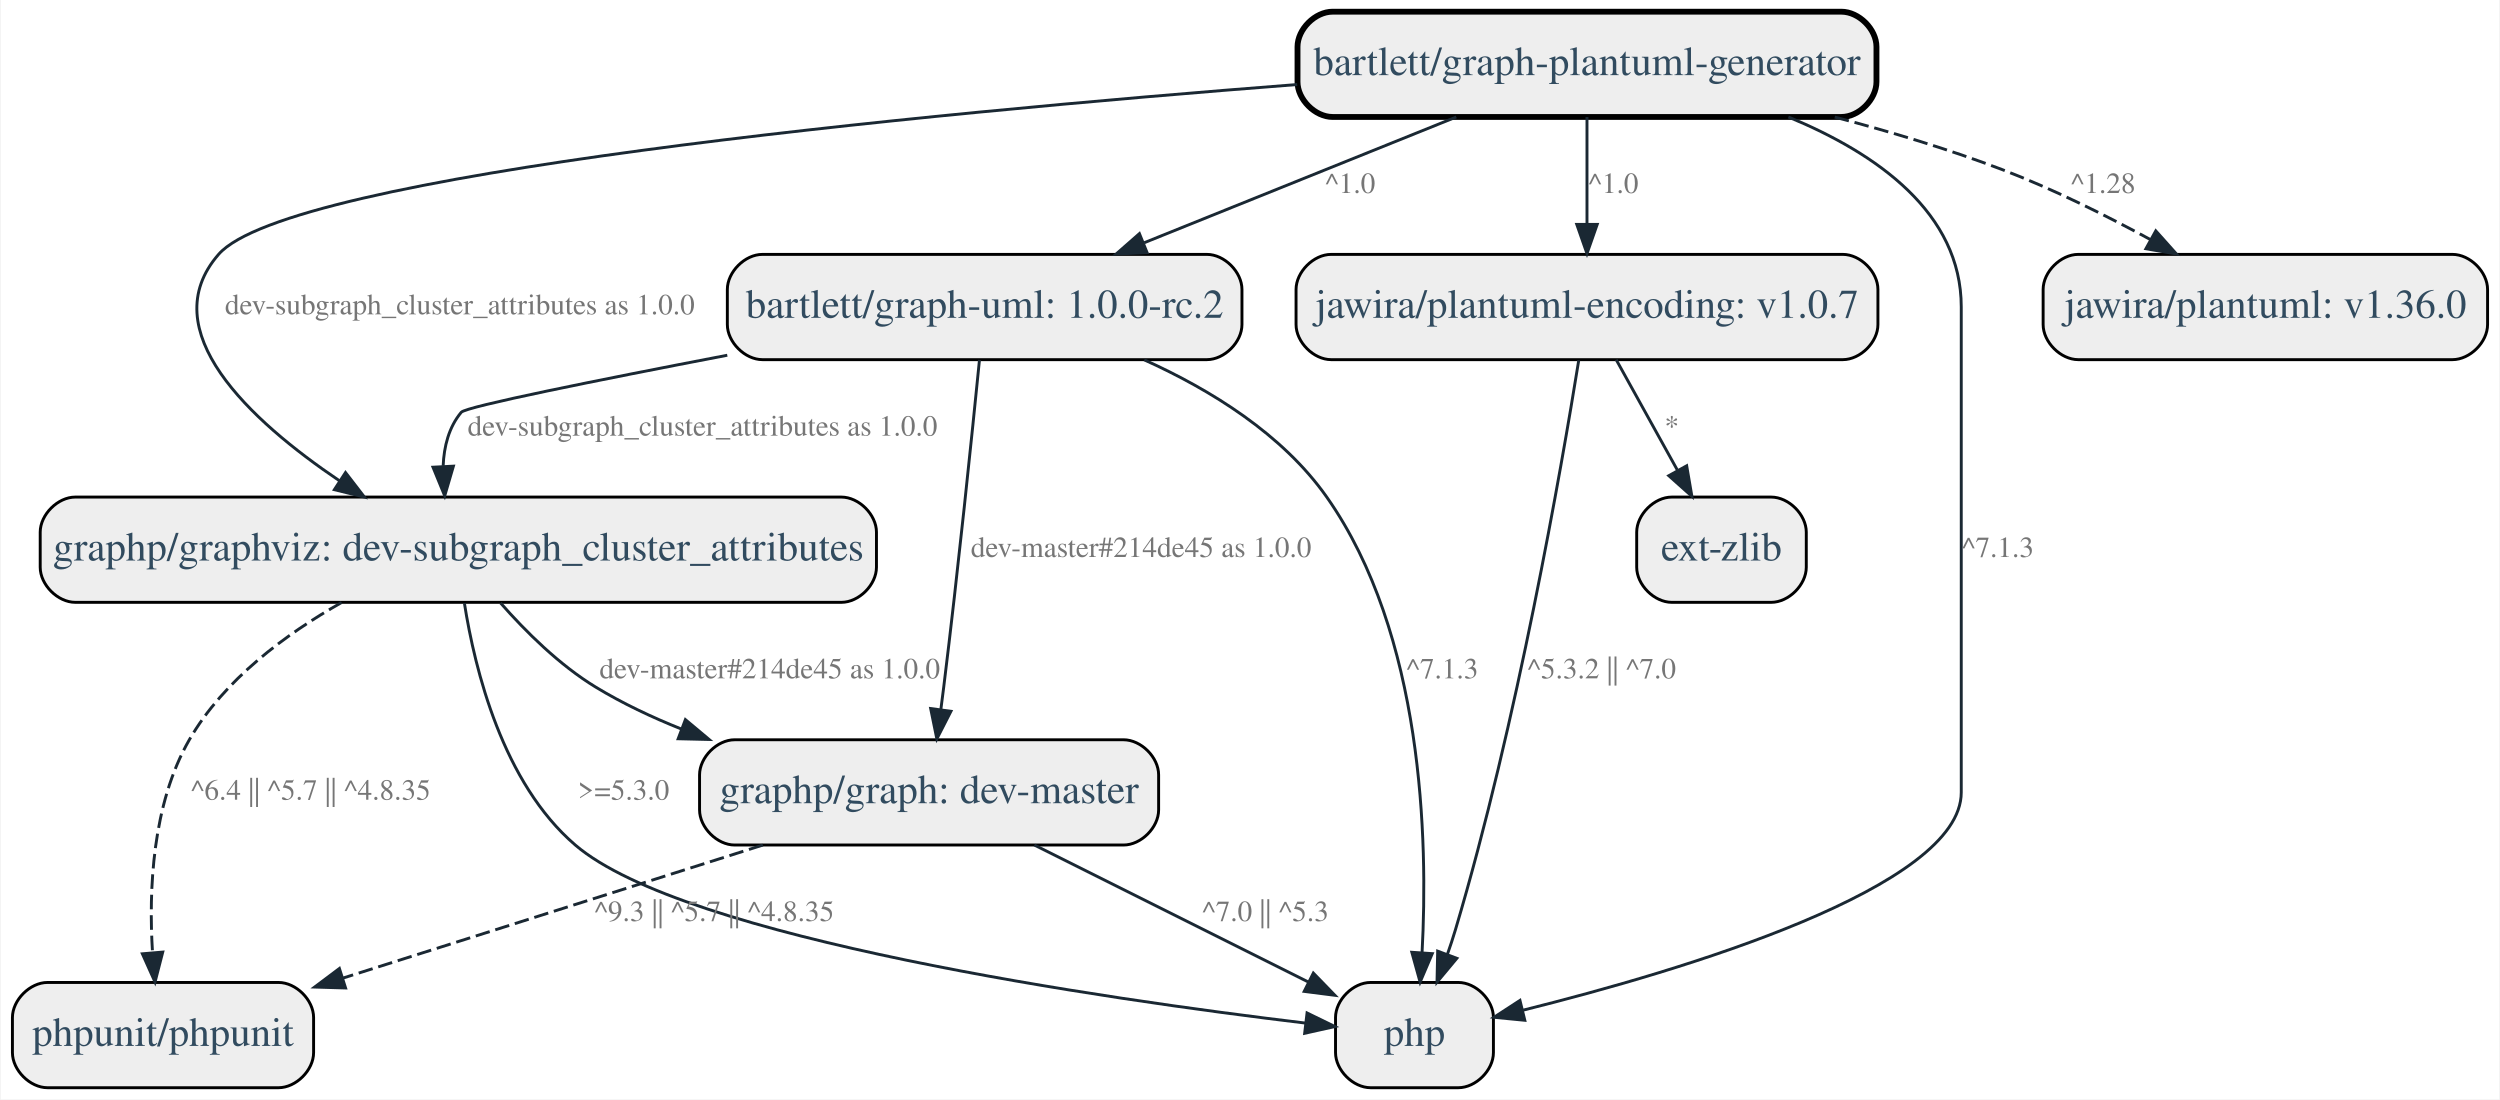
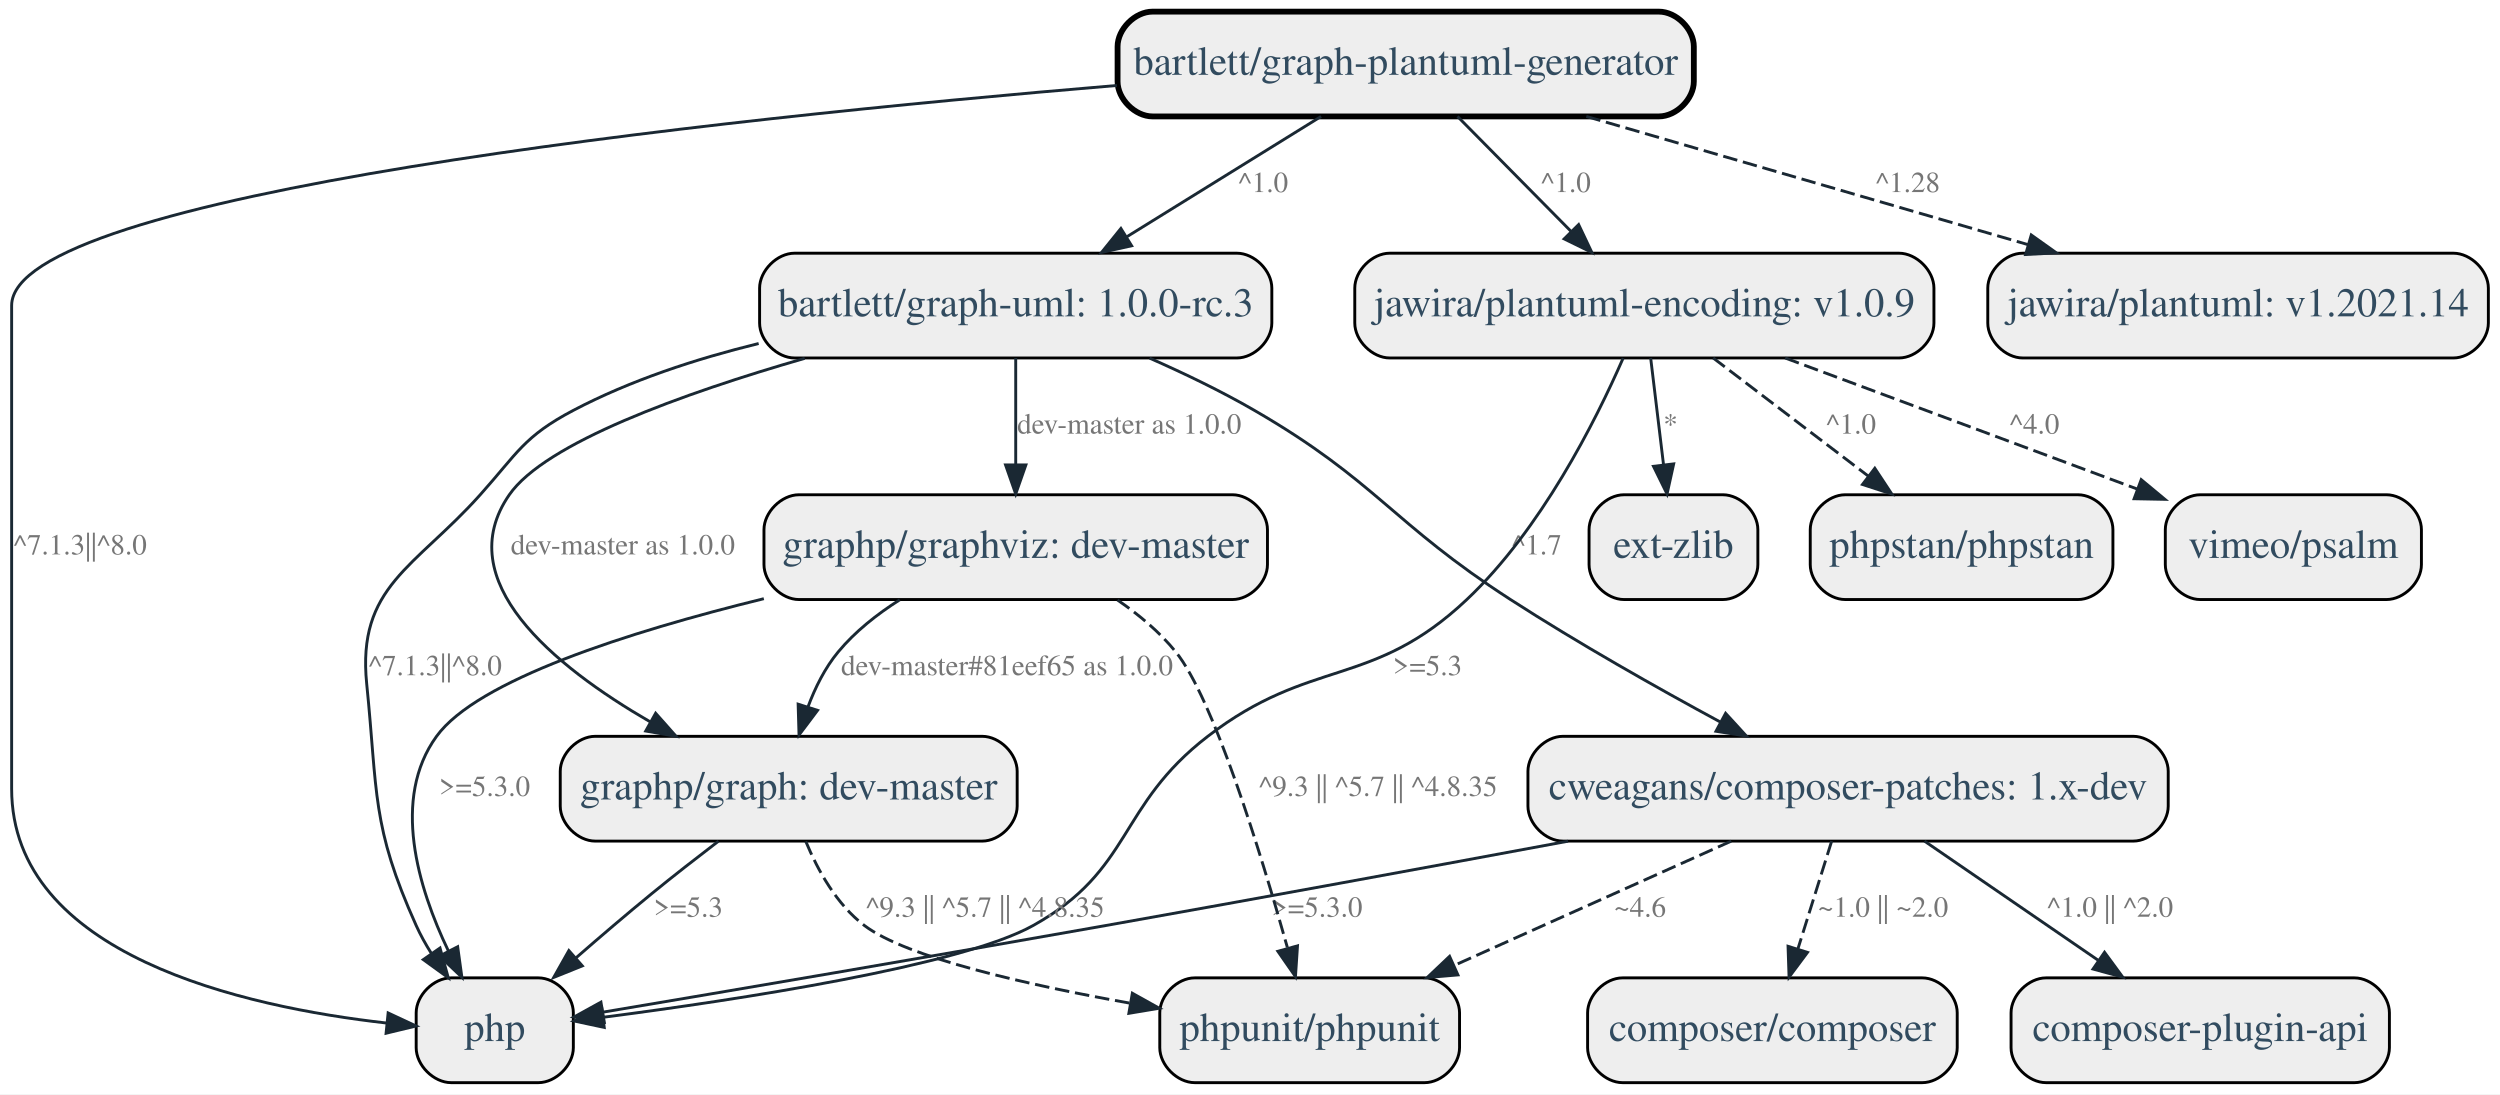
- <svg xmlns="http://www.w3.org/2000/svg" width="855pt" height="376pt" viewBox="0.00 0.00 854.50 376.00">
+ <svg xmlns="http://www.w3.org/2000/svg" width="859pt" height="376pt" viewBox="0.00 0.00 859.00 376.00">
  <g id="graph0" class="graph" transform="scale(1 1) rotate(0) translate(4 372)">
-     <polygon fill="#ffffff" stroke="transparent" points="-4,4 -4,-372 850.5,-372 850.5,4 -4,4" />
+     <polygon fill="#ffffff" stroke="transparent" points="-4,4 -4,-372 855,-372 855,4 -4,4" />
    <g id="node1" class="node">
-       <path fill="#eeeeee" stroke="#000000" stroke-width="2" d="M625.5,-368C625.5,-368 451.5,-368 451.5,-368 445.5,-368 439.5,-362 439.5,-356 439.5,-356 439.5,-344 439.5,-344 439.5,-338 445.5,-332 451.5,-332 451.5,-332 625.5,-332 625.5,-332 631.5,-332 637.5,-338 637.5,-344 637.5,-344 637.5,-356 637.5,-356 637.5,-362 631.5,-368 625.5,-368" />
-       <text text-anchor="middle" x="538.5" y="-346.3" font-family="Times,serif" font-size="14.00" fill="#314b5f">bartlett/graph-plantuml-generator</text>
+       <path fill="#eeeeee" stroke="#000000" stroke-width="2" d="M566,-368C566,-368 392,-368 392,-368 386,-368 380,-362 380,-356 380,-356 380,-344 380,-344 380,-338 386,-332 392,-332 392,-332 566,-332 566,-332 572,-332 578,-338 578,-344 578,-344 578,-356 578,-356 578,-362 572,-368 566,-368" />
+       <text text-anchor="middle" x="479" y="-346.3" font-family="Times,serif" font-size="14.00" fill="#314b5f">bartlett/graph-plantuml-generator</text>
    </g>
    <g id="node2" class="node">
-       <path fill="#eeeeee" stroke="#000000" d="M494.5,-36C494.5,-36 464.5,-36 464.5,-36 458.5,-36 452.5,-30 452.5,-24 452.5,-24 452.5,-12 452.5,-12 452.5,-6 458.5,0 464.5,0 464.5,0 494.5,0 494.5,0 500.5,0 506.5,-6 506.5,-12 506.5,-12 506.5,-24 506.5,-24 506.5,-30 500.5,-36 494.5,-36" />
-       <text text-anchor="middle" x="479.5" y="-14.3" font-family="Times,serif" font-size="14.00" fill="#314b5f">php</text>
+       <path fill="#eeeeee" stroke="#000000" d="M181,-36C181,-36 151,-36 151,-36 145,-36 139,-30 139,-24 139,-24 139,-12 139,-12 139,-6 145,0 151,0 151,0 181,0 181,0 187,0 193,-6 193,-12 193,-12 193,-24 193,-24 193,-30 187,-36 181,-36" />
+       <text text-anchor="middle" x="166" y="-14.3" font-family="Times,serif" font-size="14.00" fill="#314b5f">php</text>
    </g>
    <g id="edge1" class="edge">
-       <path fill="none" stroke="#1a2833" d="M607.371,-331.99C637.668,-319.51 666.5,-299.18 666.5,-267 666.5,-267 666.5,-267 666.5,-101 666.5,-68.549 571.231,-40.138 516.692,-26.532" />
-       <polygon fill="#1a2833" stroke="#1a2833" points="517.236,-23.062 506.691,-24.088 515.575,-29.862 517.236,-23.062" />
-       <text text-anchor="middle" x="679" y="-181.5" font-family="Times,serif" font-size="10.00" fill="#767676">^7.1.3</text>
+       <path fill="none" stroke="#1a2833" d="M379.751,-342.636C239.449,-330.868 0,-305.19 0,-267 0,-267 0,-267 0,-101 0,-43.815 79.784,-26.027 128.728,-20.496" />
+       <polygon fill="#1a2833" stroke="#1a2833" points="129.361,-23.95 138.96,-19.465 128.659,-16.985 129.361,-23.95" />
+       <text text-anchor="middle" x="23.5" y="-181.5" font-family="Times,serif" font-size="10.00" fill="#767676">^7.1.3||^8.0</text>
    </g>
    <g id="node3" class="node">
-       <path fill="#eeeeee" stroke="#000000" d="M408.5,-285C408.5,-285 256.5,-285 256.5,-285 250.5,-285 244.5,-279 244.5,-273 244.5,-273 244.5,-261 244.5,-261 244.5,-255 250.5,-249 256.5,-249 256.5,-249 408.5,-249 408.5,-249 414.5,-249 420.5,-255 420.5,-261 420.5,-261 420.5,-273 420.5,-273 420.5,-279 414.5,-285 408.5,-285" />
-       <text text-anchor="middle" x="332.5" y="-263.3" font-family="Times,serif" font-size="14.00" fill="#314b5f">bartlett/graph-uml: 1.0.0-rc.2</text>
+       <path fill="#eeeeee" stroke="#000000" d="M421,-285C421,-285 269,-285 269,-285 263,-285 257,-279 257,-273 257,-273 257,-261 257,-261 257,-255 263,-249 269,-249 269,-249 421,-249 421,-249 427,-249 433,-255 433,-261 433,-261 433,-273 433,-273 433,-279 427,-285 421,-285" />
+       <text text-anchor="middle" x="345" y="-263.3" font-family="Times,serif" font-size="14.00" fill="#314b5f">bartlett/graph-uml: 1.0.0-rc.3</text>
    </g>
    <g id="edge2" class="edge">
-       <path fill="none" stroke="#1a2833" d="M493.801,-331.99C462.46,-319.363 420.381,-302.408 387.06,-288.983" />
-       <polygon fill="#1a2833" stroke="#1a2833" points="388.05,-285.609 377.467,-285.118 385.434,-292.101 388.05,-285.609" />
-       <text text-anchor="middle" x="457.5" y="-306" font-family="Times,serif" font-size="10.00" fill="#767676">^1.0</text>
+       <path fill="none" stroke="#1a2833" d="M449.924,-331.99C430.392,-319.892 404.448,-303.822 383.246,-290.69" />
+       <polygon fill="#1a2833" stroke="#1a2833" points="384.826,-287.552 374.482,-285.261 381.14,-293.502 384.826,-287.552" />
+       <text text-anchor="middle" x="430" y="-306" font-family="Times,serif" font-size="10.00" fill="#767676">^1.0</text>
    </g>
    <g id="node4" class="node">
-       <path fill="#eeeeee" stroke="#000000" d="M283.5,-202C283.5,-202 21.5,-202 21.5,-202 15.5,-202 9.5,-196 9.5,-190 9.5,-190 9.5,-178 9.5,-178 9.5,-172 15.5,-166 21.5,-166 21.5,-166 283.5,-166 283.5,-166 289.5,-166 295.5,-172 295.5,-178 295.5,-178 295.5,-190 295.5,-190 295.5,-196 289.5,-202 283.5,-202" />
-       <text text-anchor="middle" x="152.5" y="-180.3" font-family="Times,serif" font-size="14.00" fill="#314b5f">graphp/graphviz: dev-subgraph_cluster_attributes</text>
+       <path fill="#eeeeee" stroke="#000000" d="M648.5,-285C648.5,-285 473.5,-285 473.5,-285 467.5,-285 461.5,-279 461.5,-273 461.5,-273 461.5,-261 461.5,-261 461.5,-255 467.5,-249 473.5,-249 473.5,-249 648.5,-249 648.5,-249 654.5,-249 660.5,-255 660.5,-261 660.5,-261 660.5,-273 660.5,-273 660.5,-279 654.5,-285 648.5,-285" />
+       <text text-anchor="middle" x="561" y="-263.3" font-family="Times,serif" font-size="14.00" fill="#314b5f">jawira/plantuml-encoding: v1.0.9</text>
    </g>
    <g id="edge3" class="edge">
-       <path fill="none" stroke="#1a2833" d="M439.389,-343.093C309.238,-332.998 94.353,-312.395 70.5,-285 47.928,-259.076 81.175,-228.279 111.85,-207.566" />
-       <polygon fill="#1a2833" stroke="#1a2833" points="113.918,-210.395 120.385,-202.003 110.096,-204.531 113.918,-210.395" />
-       <text text-anchor="middle" x="153" y="-264.5" font-family="Times,serif" font-size="10.00" fill="#767676">dev-subgraph_cluster_attributes as 1.0.0</text>
+       <path fill="none" stroke="#1a2833" d="M496.793,-331.99C508.212,-320.432 523.212,-305.249 535.841,-292.466" />
+       <polygon fill="#1a2833" stroke="#1a2833" points="538.42,-294.835 542.959,-285.261 533.441,-289.915 538.42,-294.835" />
+       <text text-anchor="middle" x="534" y="-306" font-family="Times,serif" font-size="10.00" fill="#767676">^1.0</text>
    </g>
    <g id="node5" class="node">
-       <path fill="#eeeeee" stroke="#000000" d="M626,-285C626,-285 451,-285 451,-285 445,-285 439,-279 439,-273 439,-273 439,-261 439,-261 439,-255 445,-249 451,-249 451,-249 626,-249 626,-249 632,-249 638,-255 638,-261 638,-261 638,-273 638,-273 638,-279 632,-285 626,-285" />
-       <text text-anchor="middle" x="538.5" y="-263.3" font-family="Times,serif" font-size="14.00" fill="#314b5f">jawira/plantuml-encoding: v1.0.7</text>
+       <path fill="#eeeeee" stroke="#000000" d="M839,-285C839,-285 691,-285 691,-285 685,-285 679,-279 679,-273 679,-273 679,-261 679,-261 679,-255 685,-249 691,-249 691,-249 839,-249 839,-249 845,-249 851,-255 851,-261 851,-261 851,-273 851,-273 851,-279 845,-285 839,-285" />
+       <text text-anchor="middle" x="765" y="-263.3" font-family="Times,serif" font-size="14.00" fill="#314b5f">jawira/plantuml: v1.2021.14</text>
    </g>
    <g id="edge4" class="edge">
-       <path fill="none" stroke="#1a2833" d="M538.5,-331.99C538.5,-321.296 538.5,-307.499 538.5,-295.371" />
-       <polygon fill="#1a2833" stroke="#1a2833" points="542,-295.261 538.5,-285.261 535,-295.261 542,-295.261" />
-       <text text-anchor="middle" x="547.5" y="-306" font-family="Times,serif" font-size="10.00" fill="#767676">^1.0</text>
+       <path fill="none" stroke="#1a2833" stroke-dasharray="5,2" d="M541.058,-331.99C585.691,-319.037 646.009,-301.532 692.801,-287.953" />
+       <polygon fill="#1a2833" stroke="#1a2833" points="693.942,-291.266 702.57,-285.118 691.991,-284.544 693.942,-291.266" />
+       <text text-anchor="middle" x="651.5" y="-306" font-family="Times,serif" font-size="10.00" fill="#767676">^1.28</text>
+     </g>
+     <g id="edge8" class="edge">
+       <path fill="none" stroke="#1a2833" d="M256.671,-253.97C235.07,-248.68 212.559,-241.292 193,-231 176.015,-222.062 173.8,-216.302 161,-202 138.533,-176.895 118.603,-170.518 122,-137 125.797,-99.537 123.551,-88.34 139,-54 140.454,-50.767 142.242,-47.549 144.198,-44.443" />
+       <polygon fill="#1a2833" stroke="#1a2833" points="147.189,-46.271 150.022,-36.062 141.441,-42.276 147.189,-46.271" />
+       <text text-anchor="middle" x="145.5" y="-140" font-family="Times,serif" font-size="10.00" fill="#767676">^7.1.3||^8.0</text>
    </g>
    <g id="node6" class="node">
-       <path fill="#eeeeee" stroke="#000000" d="M834.5,-285C834.5,-285 706.5,-285 706.5,-285 700.5,-285 694.5,-279 694.5,-273 694.5,-273 694.5,-261 694.5,-261 694.5,-255 700.5,-249 706.5,-249 706.5,-249 834.5,-249 834.5,-249 840.5,-249 846.5,-255 846.5,-261 846.5,-261 846.5,-273 846.5,-273 846.5,-279 840.5,-285 834.5,-285" />
-       <text text-anchor="middle" x="770.5" y="-263.3" font-family="Times,serif" font-size="14.00" fill="#314b5f">jawira/plantuml: v1.36.0</text>
+       <path fill="#eeeeee" stroke="#000000" d="M729,-119C729,-119 533,-119 533,-119 527,-119 521,-113 521,-107 521,-107 521,-95 521,-95 521,-89 527,-83 533,-83 533,-83 729,-83 729,-83 735,-83 741,-89 741,-95 741,-95 741,-107 741,-107 741,-113 735,-119 729,-119" />
+       <text text-anchor="middle" x="631" y="-97.3" font-family="Times,serif" font-size="14.00" fill="#314b5f">cweagans/composer-patches: 1.x-dev</text>
    </g>
    <g id="edge5" class="edge">
-       <path fill="none" stroke="#1a2833" stroke-dasharray="5,2" d="M623.229,-331.96C642.331,-326.948 662.324,-320.941 680.5,-314 697.707,-307.429 715.862,-298.392 731.324,-289.997" />
-       <polygon fill="#1a2833" stroke="#1a2833" points="733.03,-293.052 740.089,-285.151 729.644,-286.926 733.03,-293.052" />
-       <text text-anchor="middle" x="715" y="-306" font-family="Times,serif" font-size="10.00" fill="#767676">^1.28</text>
+       <path fill="none" stroke="#1a2833" d="M391.003,-248.948C402.985,-243.671 415.698,-237.545 427,-231 469.077,-206.632 474.155,-192.381 515,-166 538.265,-150.974 565.2,-135.756 587.256,-123.826" />
+       <polygon fill="#1a2833" stroke="#1a2833" points="588.918,-126.906 596.072,-119.092 585.606,-120.739 588.918,-126.906" />
+       <text text-anchor="middle" x="524" y="-181.5" font-family="Times,serif" font-size="10.00" fill="#767676">^1.7</text>
    </g>
-     <g id="edge8" class="edge">
-       <path fill="none" stroke="#1a2833" d="M387.102,-248.922C409.835,-238.664 434.401,-223.482 449.5,-202 482.504,-155.044 484.18,-84.854 482.093,-46.147" />
-       <polygon fill="#1a2833" stroke="#1a2833" points="485.581,-45.857 481.427,-36.111 478.596,-46.32 485.581,-45.857" />
-       <text text-anchor="middle" x="489" y="-140" font-family="Times,serif" font-size="10.00" fill="#767676">^7.1.3</text>
+     <g id="node7" class="node">
+       <path fill="#eeeeee" stroke="#000000" d="M333.5,-119C333.5,-119 200.5,-119 200.5,-119 194.5,-119 188.5,-113 188.5,-107 188.5,-107 188.5,-95 188.5,-95 188.5,-89 194.5,-83 200.5,-83 200.5,-83 333.5,-83 333.5,-83 339.5,-83 345.5,-89 345.5,-95 345.5,-95 345.5,-107 345.5,-107 345.5,-113 339.5,-119 333.5,-119" />
+       <text text-anchor="middle" x="267" y="-97.3" font-family="Times,serif" font-size="14.00" fill="#314b5f">graphp/graph: dev-master</text>
+     </g>
+     <g id="edge6" class="edge">
+       <path fill="none" stroke="#1a2833" d="M272.505,-248.877C230.414,-236.728 183.318,-219.75 171,-202 150.553,-172.535 185.983,-143.325 219.43,-123.956" />
+       <polygon fill="#1a2833" stroke="#1a2833" points="221.278,-126.933 228.308,-119.006 217.869,-120.819 221.278,-126.933" />
+       <text text-anchor="middle" x="210" y="-181.5" font-family="Times,serif" font-size="10.00" fill="#767676">dev-master as 1.0.0</text>
+     </g>
+     <g id="node8" class="node">
+       <path fill="#eeeeee" stroke="#000000" d="M419.5,-202C419.5,-202 270.5,-202 270.5,-202 264.5,-202 258.5,-196 258.5,-190 258.5,-190 258.5,-178 258.5,-178 258.5,-172 264.5,-166 270.5,-166 270.5,-166 419.5,-166 419.5,-166 425.5,-166 431.5,-172 431.5,-178 431.5,-178 431.5,-190 431.5,-190 431.5,-196 425.5,-202 419.5,-202" />
+       <text text-anchor="middle" x="345" y="-180.3" font-family="Times,serif" font-size="14.00" fill="#314b5f">graphp/graphviz: dev-master</text>
    </g>
    <g id="edge7" class="edge">
-       <path fill="none" stroke="#1a2833" d="M244.48,-250.508C200.052,-241.98 155.131,-232.949 153.5,-231 149.238,-225.907 147.584,-219.302 147.311,-212.662" />
-       <polygon fill="#1a2833" stroke="#1a2833" points="150.82,-212.579 147.843,-202.411 143.83,-212.216 150.82,-212.579" />
-       <text text-anchor="middle" x="236" y="-223" font-family="Times,serif" font-size="10.00" fill="#767676">dev-subgraph_cluster_attributes as 1.0.0</text>
+       <path fill="none" stroke="#1a2833" d="M345,-248.99C345,-238.296 345,-224.499 345,-212.371" />
+       <polygon fill="#1a2833" stroke="#1a2833" points="348.5,-212.261 345,-202.261 341.5,-212.261 348.5,-212.261" />
+       <text text-anchor="middle" x="384" y="-223" font-family="Times,serif" font-size="10.00" fill="#767676">dev-master as 1.0.0</text>
    </g>
-     <g id="node7" class="node">
-       <path fill="#eeeeee" stroke="#000000" d="M380,-119C380,-119 247,-119 247,-119 241,-119 235,-113 235,-107 235,-107 235,-95 235,-95 235,-89 241,-83 247,-83 247,-83 380,-83 380,-83 386,-83 392,-89 392,-95 392,-95 392,-107 392,-107 392,-113 386,-119 380,-119" />
-       <text text-anchor="middle" x="313.5" y="-97.3" font-family="Times,serif" font-size="14.00" fill="#314b5f">graphp/graph: dev-master</text>
+     <g id="edge19" class="edge">
+       <path fill="none" stroke="#1a2833" d="M553.715,-248.943C544.131,-227.033 525.47,-190.047 500,-166 467.474,-135.291 446.458,-146.271 411,-119 379.836,-95.031 385.335,-73.151 351,-54 326.16,-40.145 249.738,-28.505 203.25,-22.462" />
+       <polygon fill="#1a2833" stroke="#1a2833" points="203.613,-18.98 193.251,-21.188 202.729,-25.924 203.613,-18.98" />
+       <text text-anchor="middle" x="486.5" y="-140" font-family="Times,serif" font-size="10.00" fill="#767676">&gt;=5.3</text>
    </g>
-     <g id="edge6" class="edge">
-       <path fill="none" stroke="#1a2833" d="M330.727,-248.893C328.226,-223.757 323.415,-176.877 318.5,-137 318.189,-134.479 317.853,-131.861 317.506,-129.239" />
-       <polygon fill="#1a2833" stroke="#1a2833" points="320.97,-128.736 316.152,-119.3 314.034,-129.681 320.97,-128.736" />
-       <text text-anchor="middle" x="386" y="-181.5" font-family="Times,serif" font-size="10.00" fill="#767676">dev-master#214de45 as 1.0.0</text>
+     <g id="node12" class="node">
+       <path fill="#eeeeee" stroke="#000000" d="M588,-202C588,-202 554,-202 554,-202 548,-202 542,-196 542,-190 542,-190 542,-178 542,-178 542,-172 548,-166 554,-166 554,-166 588,-166 588,-166 594,-166 600,-172 600,-178 600,-178 600,-190 600,-190 600,-196 594,-202 588,-202" />
+       <text text-anchor="middle" x="571" y="-180.3" font-family="Times,serif" font-size="14.00" fill="#314b5f">ext-zlib</text>
+     </g>
+     <g id="edge18" class="edge">
+       <path fill="none" stroke="#1a2833" d="M563.17,-248.99C564.458,-238.296 566.121,-224.499 567.582,-212.371" />
+       <polygon fill="#1a2833" stroke="#1a2833" points="571.078,-212.608 568.8,-202.261 564.129,-211.771 571.078,-212.608" />
+       <text text-anchor="middle" x="570" y="-223" font-family="Times,serif" font-size="10.00" fill="#767676">*</text>
+     </g>
+     <g id="node13" class="node">
+       <path fill="#eeeeee" stroke="#000000" d="M710,-202C710,-202 630,-202 630,-202 624,-202 618,-196 618,-190 618,-190 618,-178 618,-178 618,-172 624,-166 630,-166 630,-166 710,-166 710,-166 716,-166 722,-172 722,-178 722,-178 722,-190 722,-190 722,-196 716,-202 710,-202" />
+       <text text-anchor="middle" x="670" y="-180.3" font-family="Times,serif" font-size="14.00" fill="#314b5f">phpstan/phpstan</text>
+     </g>
+     <g id="edge20" class="edge">
+       <path fill="none" stroke="#1a2833" stroke-dasharray="5,2" d="M584.651,-248.99C600.256,-237.108 620.891,-221.395 637.962,-208.396" />
+       <polygon fill="#1a2833" stroke="#1a2833" points="640.183,-211.104 646.018,-202.261 635.942,-205.535 640.183,-211.104" />
+       <text text-anchor="middle" x="632" y="-223" font-family="Times,serif" font-size="10.00" fill="#767676">^1.0</text>
+     </g>
+     <g id="node14" class="node">
+       <path fill="#eeeeee" stroke="#000000" d="M816,-202C816,-202 752,-202 752,-202 746,-202 740,-196 740,-190 740,-190 740,-178 740,-178 740,-172 746,-166 752,-166 752,-166 816,-166 816,-166 822,-166 828,-172 828,-178 828,-178 828,-190 828,-190 828,-196 822,-202 816,-202" />
+       <text text-anchor="middle" x="784" y="-180.3" font-family="Times,serif" font-size="14.00" fill="#314b5f">vimeo/psalm</text>
+     </g>
+     <g id="edge21" class="edge">
+       <path fill="none" stroke="#1a2833" stroke-dasharray="5,2" d="M609.388,-248.99C645.017,-235.729 693.467,-217.696 730.293,-203.99" />
+       <polygon fill="#1a2833" stroke="#1a2833" points="731.718,-207.194 739.87,-200.425 729.277,-200.633 731.718,-207.194" />
+       <text text-anchor="middle" x="695" y="-223" font-family="Times,serif" font-size="10.00" fill="#767676">^4.0</text>
+     </g>
+     <g id="edge10" class="edge">
+       <path fill="none" stroke="#1a2833" d="M534.786,-82.973C487.057,-74.105 428.52,-63.342 376,-54 315.568,-43.251 245.247,-31.311 203.247,-24.241" />
+       <polygon fill="#1a2833" stroke="#1a2833" points="203.645,-20.759 193.203,-22.552 202.484,-27.662 203.645,-20.759" />
+       <text text-anchor="middle" x="448.5" y="-57" font-family="Times,serif" font-size="10.00" fill="#767676">&gt;=5.3.0</text>
+     </g>
+     <g id="node9" class="node">
+       <path fill="#eeeeee" stroke="#000000" d="M805,-36C805,-36 699,-36 699,-36 693,-36 687,-30 687,-24 687,-24 687,-12 687,-12 687,-6 693,0 699,0 699,0 805,0 805,0 811,0 817,-6 817,-12 817,-12 817,-24 817,-24 817,-30 811,-36 805,-36" />
+       <text text-anchor="middle" x="752" y="-14.3" font-family="Times,serif" font-size="14.00" fill="#314b5f">composer-plugin-api</text>
+     </g>
+     <g id="edge9" class="edge">
+       <path fill="none" stroke="#1a2833" d="M657.255,-82.99C674.735,-71 697.901,-55.109 716.951,-42.042" />
+       <polygon fill="#1a2833" stroke="#1a2833" points="719.112,-44.804 725.378,-36.261 715.152,-39.032 719.112,-44.804" />
+       <text text-anchor="middle" x="721" y="-57" font-family="Times,serif" font-size="10.00" fill="#767676">^1.0 || ^2.0</text>
+     </g>
+     <g id="node10" class="node">
+       <path fill="#eeeeee" stroke="#000000" d="M656.5,-36C656.5,-36 553.5,-36 553.5,-36 547.5,-36 541.5,-30 541.5,-24 541.5,-24 541.5,-12 541.5,-12 541.5,-6 547.5,0 553.5,0 553.5,0 656.5,0 656.5,0 662.5,0 668.5,-6 668.5,-12 668.5,-12 668.5,-24 668.5,-24 668.5,-30 662.5,-36 656.5,-36" />
+       <text text-anchor="middle" x="605" y="-14.3" font-family="Times,serif" font-size="14.00" fill="#314b5f">composer/composer</text>
+     </g>
+     <g id="edge11" class="edge">
+       <path fill="none" stroke="#1a2833" stroke-dasharray="5,2" d="M625.358,-82.99C621.975,-72.188 617.599,-58.22 613.772,-46.004" />
+       <polygon fill="#1a2833" stroke="#1a2833" points="617.05,-44.758 610.72,-36.261 610.37,-46.85 617.05,-44.758" />
+       <text text-anchor="middle" x="643" y="-57" font-family="Times,serif" font-size="10.00" fill="#767676">~1.0 || ~2.0</text>
+     </g>
+     <g id="node11" class="node">
+       <path fill="#eeeeee" stroke="#000000" d="M485.5,-36C485.5,-36 406.5,-36 406.5,-36 400.5,-36 394.5,-30 394.5,-24 394.5,-24 394.5,-12 394.5,-12 394.5,-6 400.5,0 406.5,0 406.5,0 485.5,0 485.5,0 491.5,0 497.5,-6 497.5,-12 497.5,-12 497.5,-24 497.5,-24 497.5,-30 491.5,-36 485.5,-36" />
+       <text text-anchor="middle" x="446" y="-14.3" font-family="Times,serif" font-size="14.00" fill="#314b5f">phpunit/phpunit</text>
    </g>
    <g id="edge12" class="edge">
-       <path fill="none" stroke="#1a2833" d="M154.573,-165.727C158.164,-142.887 167.719,-104.224 192.5,-83 229.869,-50.996 373.475,-30.355 442.299,-22.095" />
-       <polygon fill="#1a2833" stroke="#1a2833" points="442.76,-25.565 452.283,-20.921 441.943,-18.613 442.76,-25.565" />
-       <text text-anchor="middle" x="209" y="-98.5" font-family="Times,serif" font-size="10.00" fill="#767676">&gt;=5.3.0</text>
-     </g>
-     <g id="edge11" class="edge">
-       <path fill="none" stroke="#1a2833" d="M166.936,-165.787C175.492,-156.049 187.071,-144.546 199.5,-137 208.601,-131.475 218.632,-126.718 228.854,-122.644" />
-       <polygon fill="#1a2833" stroke="#1a2833" points="230.153,-125.895 238.275,-119.093 227.684,-119.345 230.153,-125.895" />
-       <text text-anchor="middle" x="259" y="-140" font-family="Times,serif" font-size="10.00" fill="#767676">dev-master#214de45 as 1.0.0</text>
-     </g>
-     <g id="node8" class="node">
-       <path fill="#eeeeee" stroke="#000000" d="M91,-36C91,-36 12,-36 12,-36 6,-36 0,-30 0,-24 0,-24 0,-12 0,-12 0,-6 6,0 12,0 12,0 91,0 91,0 97,0 103,-6 103,-12 103,-12 103,-24 103,-24 103,-30 97,-36 91,-36" />
-       <text text-anchor="middle" x="51.5" y="-14.3" font-family="Times,serif" font-size="14.00" fill="#314b5f">phpunit/phpunit</text>
+       <path fill="none" stroke="#1a2833" stroke-dasharray="5,2" d="M590.858,-82.99C562.953,-70.471 525.57,-53.699 495.77,-40.329" />
+       <polygon fill="#1a2833" stroke="#1a2833" points="496.94,-37.018 486.383,-36.118 494.074,-43.404 496.94,-37.018" />
+       <text text-anchor="middle" x="559.5" y="-57" font-family="Times,serif" font-size="10.00" fill="#767676">~4.6</text>
    </g>
    <g id="edge13" class="edge">
-       <path fill="none" stroke="#1a2833" stroke-dasharray="5,2" d="M112.579,-165.946C93.504,-155.151 72.305,-139.508 60.5,-119 47.803,-96.942 46.577,-67.586 47.915,-46.21" />
-       <polygon fill="#1a2833" stroke="#1a2833" points="51.412,-46.392 48.769,-36.132 44.437,-45.801 51.412,-46.392" />
-       <text text-anchor="middle" x="102" y="-98.5" font-family="Times,serif" font-size="10.00" fill="#767676">^6.4 || ^5.7 || ^4.8.35</text>
+       <path fill="none" stroke="#1a2833" d="M242.864,-82.972C235.453,-77.314 227.323,-70.982 220,-65 211.393,-57.969 202.21,-50.116 193.904,-42.872" />
+       <polygon fill="#1a2833" stroke="#1a2833" points="196.081,-40.126 186.256,-36.16 191.463,-45.387 196.081,-40.126" />
+       <text text-anchor="middle" x="232.5" y="-57" font-family="Times,serif" font-size="10.00" fill="#767676">&gt;=5.3</text>
+     </g>
+     <g id="edge14" class="edge">
+       <path fill="none" stroke="#1a2833" stroke-dasharray="5,2" d="M272.864,-82.906C276.986,-72.957 283.486,-61.207 293,-54 307.514,-43.005 348.474,-33.691 384.363,-27.292" />
+       <polygon fill="#1a2833" stroke="#1a2833" points="385.07,-30.722 394.325,-25.566 383.875,-23.825 385.07,-30.722" />
+       <text text-anchor="middle" x="334.5" y="-57" font-family="Times,serif" font-size="10.00" fill="#767676">^9.3 || ^5.7 || ^4.8.35</text>
+     </g>
+     <g id="edge16" class="edge">
+       <path fill="none" stroke="#1a2833" d="M258.454,-166.293C211.365,-154.713 159.924,-138.197 146,-119 130.458,-97.573 139.589,-67.139 150.049,-45.288" />
+       <polygon fill="#1a2833" stroke="#1a2833" points="153.256,-46.704 154.704,-36.209 147.027,-43.51 153.256,-46.704" />
+       <text text-anchor="middle" x="162.5" y="-98.5" font-family="Times,serif" font-size="10.00" fill="#767676">&gt;=5.3.0</text>
    </g>
    <g id="edge15" class="edge">
-       <path fill="none" stroke="#1a2833" d="M535.683,-248.799C529.715,-211.691 514.597,-124.814 493.5,-54 492.674,-51.228 491.729,-48.369 490.729,-45.53" />
-       <polygon fill="#1a2833" stroke="#1a2833" points="493.988,-44.254 487.207,-36.114 487.432,-46.706 493.988,-44.254" />
-       <text text-anchor="middle" x="543.5" y="-140" font-family="Times,serif" font-size="10.00" fill="#767676">^5.3.2 || ^7.0</text>
+       <path fill="none" stroke="#1a2833" d="M305.152,-165.906C297.356,-160.968 289.809,-155.005 284,-148 279.46,-142.525 276.084,-135.738 273.593,-129.04" />
+       <polygon fill="#1a2833" stroke="#1a2833" points="276.91,-127.921 270.543,-119.453 270.239,-130.044 276.91,-127.921" />
+       <text text-anchor="middle" x="342" y="-140" font-family="Times,serif" font-size="10.00" fill="#767676">dev-master#81eef65 as 1.0.0</text>
    </g>
-     <g id="node9" class="node">
-       <path fill="#eeeeee" stroke="#000000" d="M601.5,-202C601.5,-202 567.5,-202 567.5,-202 561.5,-202 555.5,-196 555.5,-190 555.5,-190 555.5,-178 555.5,-178 555.5,-172 561.5,-166 567.5,-166 567.5,-166 601.5,-166 601.5,-166 607.5,-166 613.5,-172 613.5,-178 613.5,-178 613.5,-190 613.5,-190 613.5,-196 607.5,-202 601.5,-202" />
-       <text text-anchor="middle" x="584.5" y="-180.3" font-family="Times,serif" font-size="14.00" fill="#314b5f">ext-zlib</text>
-     </g>
-     <g id="edge14" class="edge">
-       <path fill="none" stroke="#1a2833" d="M548.481,-248.99C554.588,-237.972 562.519,-223.66 569.385,-211.273" />
-       <polygon fill="#1a2833" stroke="#1a2833" points="572.593,-212.704 574.379,-202.261 566.471,-209.311 572.593,-212.704" />
-       <text text-anchor="middle" x="567.5" y="-223" font-family="Times,serif" font-size="10.00" fill="#767676">*</text>
-     </g>
-     <g id="edge9" class="edge">
-       <path fill="none" stroke="#1a2833" d="M349.519,-82.99C377.277,-69.112 415.487,-50.007 443.291,-36.104" />
-       <polygon fill="#1a2833" stroke="#1a2833" points="444.913,-39.207 452.292,-31.604 441.782,-32.946 444.913,-39.207" />
-       <text text-anchor="middle" x="428.5" y="-57" font-family="Times,serif" font-size="10.00" fill="#767676">^7.0 || ^5.3</text>
-     </g>
-     <g id="edge10" class="edge">
-       <path fill="none" stroke="#1a2833" stroke-dasharray="5,2" d="M256.65,-82.99C214.255,-69.56 156.41,-51.235 112.949,-37.467" />
-       <polygon fill="#1a2833" stroke="#1a2833" points="113.939,-34.109 103.348,-34.425 111.824,-40.782 113.939,-34.109" />
-       <text text-anchor="middle" x="240" y="-57" font-family="Times,serif" font-size="10.00" fill="#767676">^9.3 || ^5.7 || ^4.8.35</text>
+     <g id="edge17" class="edge">
+       <path fill="none" stroke="#1a2833" stroke-dasharray="5,2" d="M379.966,-165.837C387.301,-160.815 394.477,-154.835 400,-148 412.83,-132.121 428.981,-79.705 438.334,-46.479" />
+       <polygon fill="#1a2833" stroke="#1a2833" points="441.819,-47.008 441.119,-36.437 435.074,-45.138 441.819,-47.008" />
+       <text text-anchor="middle" x="469.5" y="-98.5" font-family="Times,serif" font-size="10.00" fill="#767676">^9.3 || ^5.7 || ^4.8.35</text>
    </g>
  </g>
</svg>
